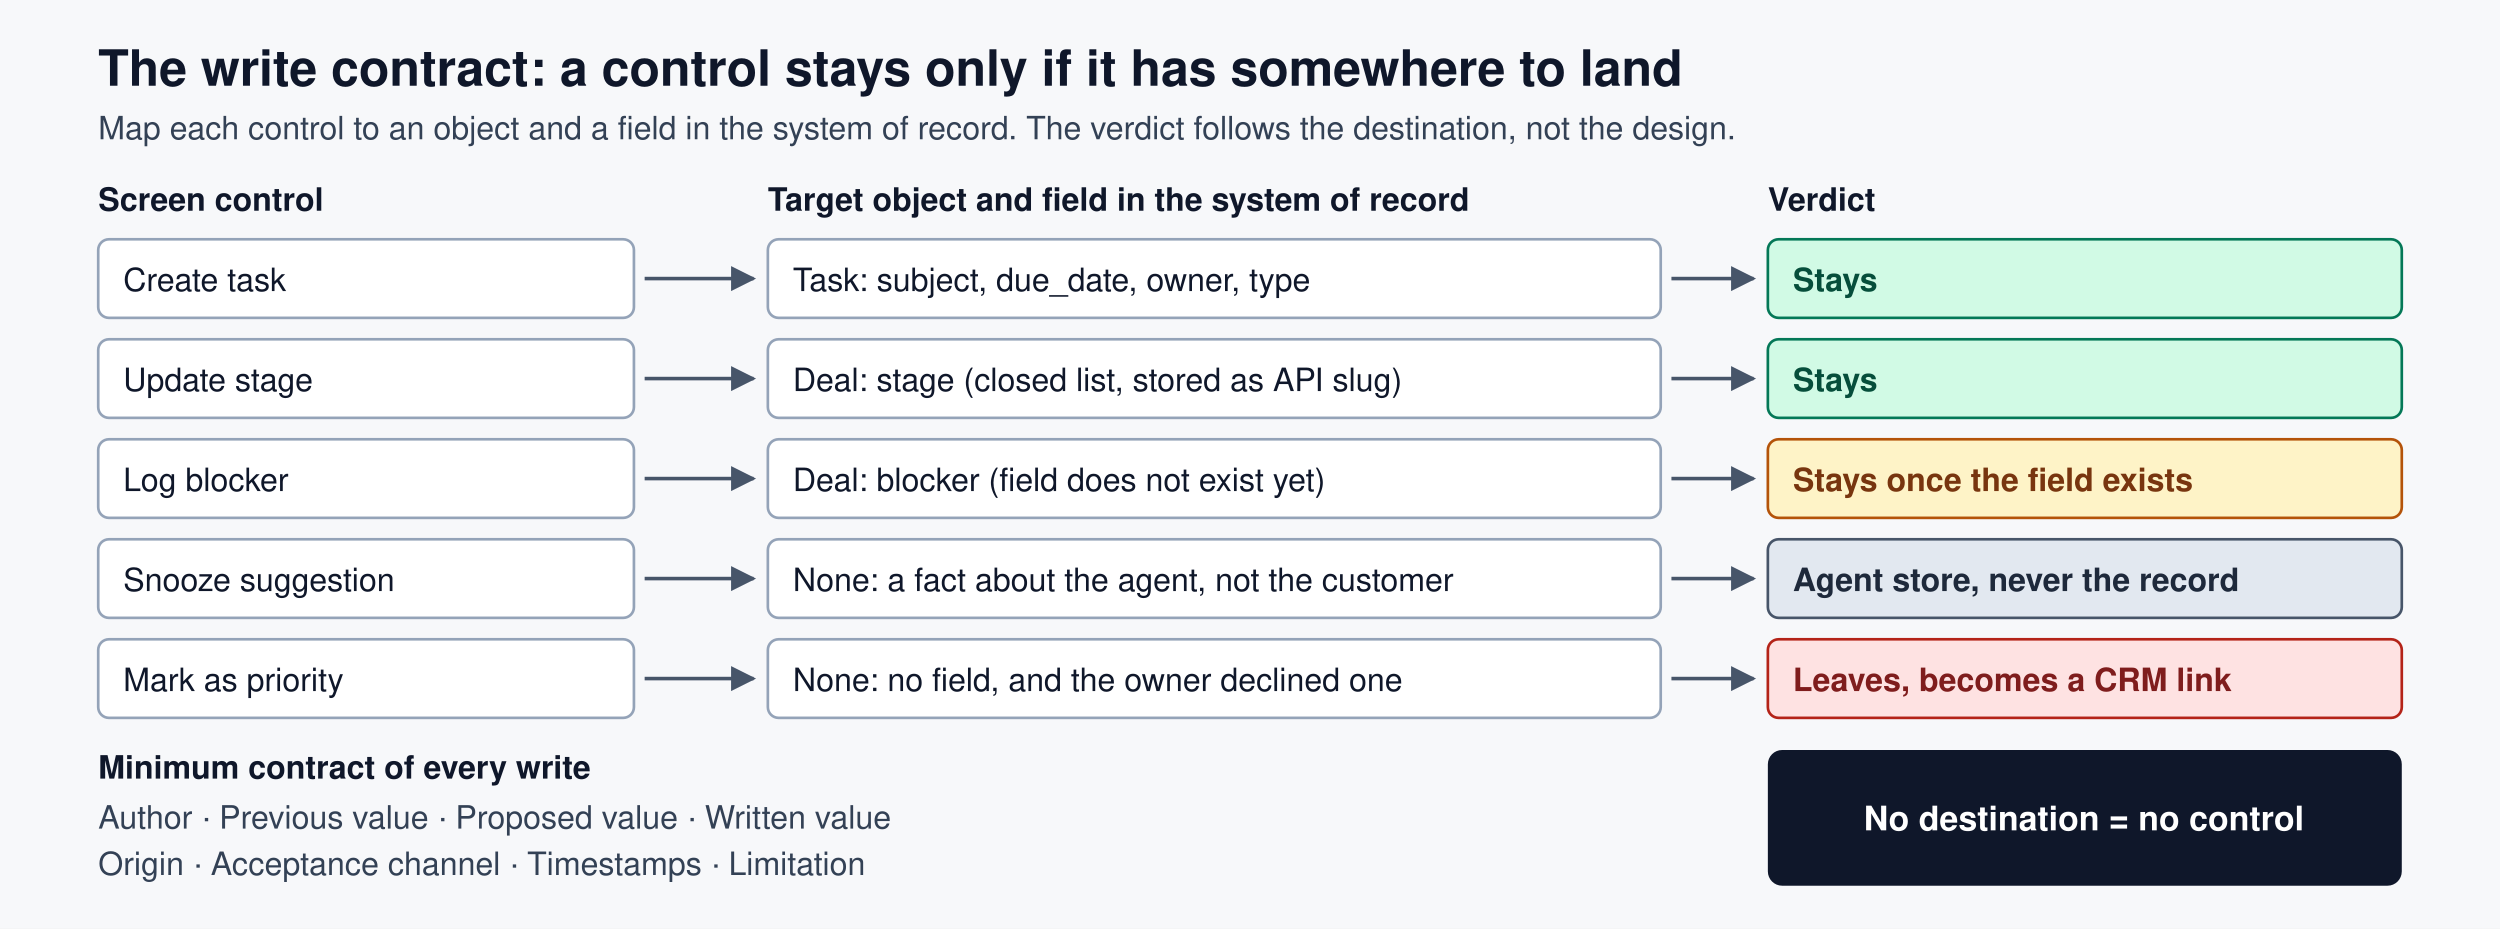
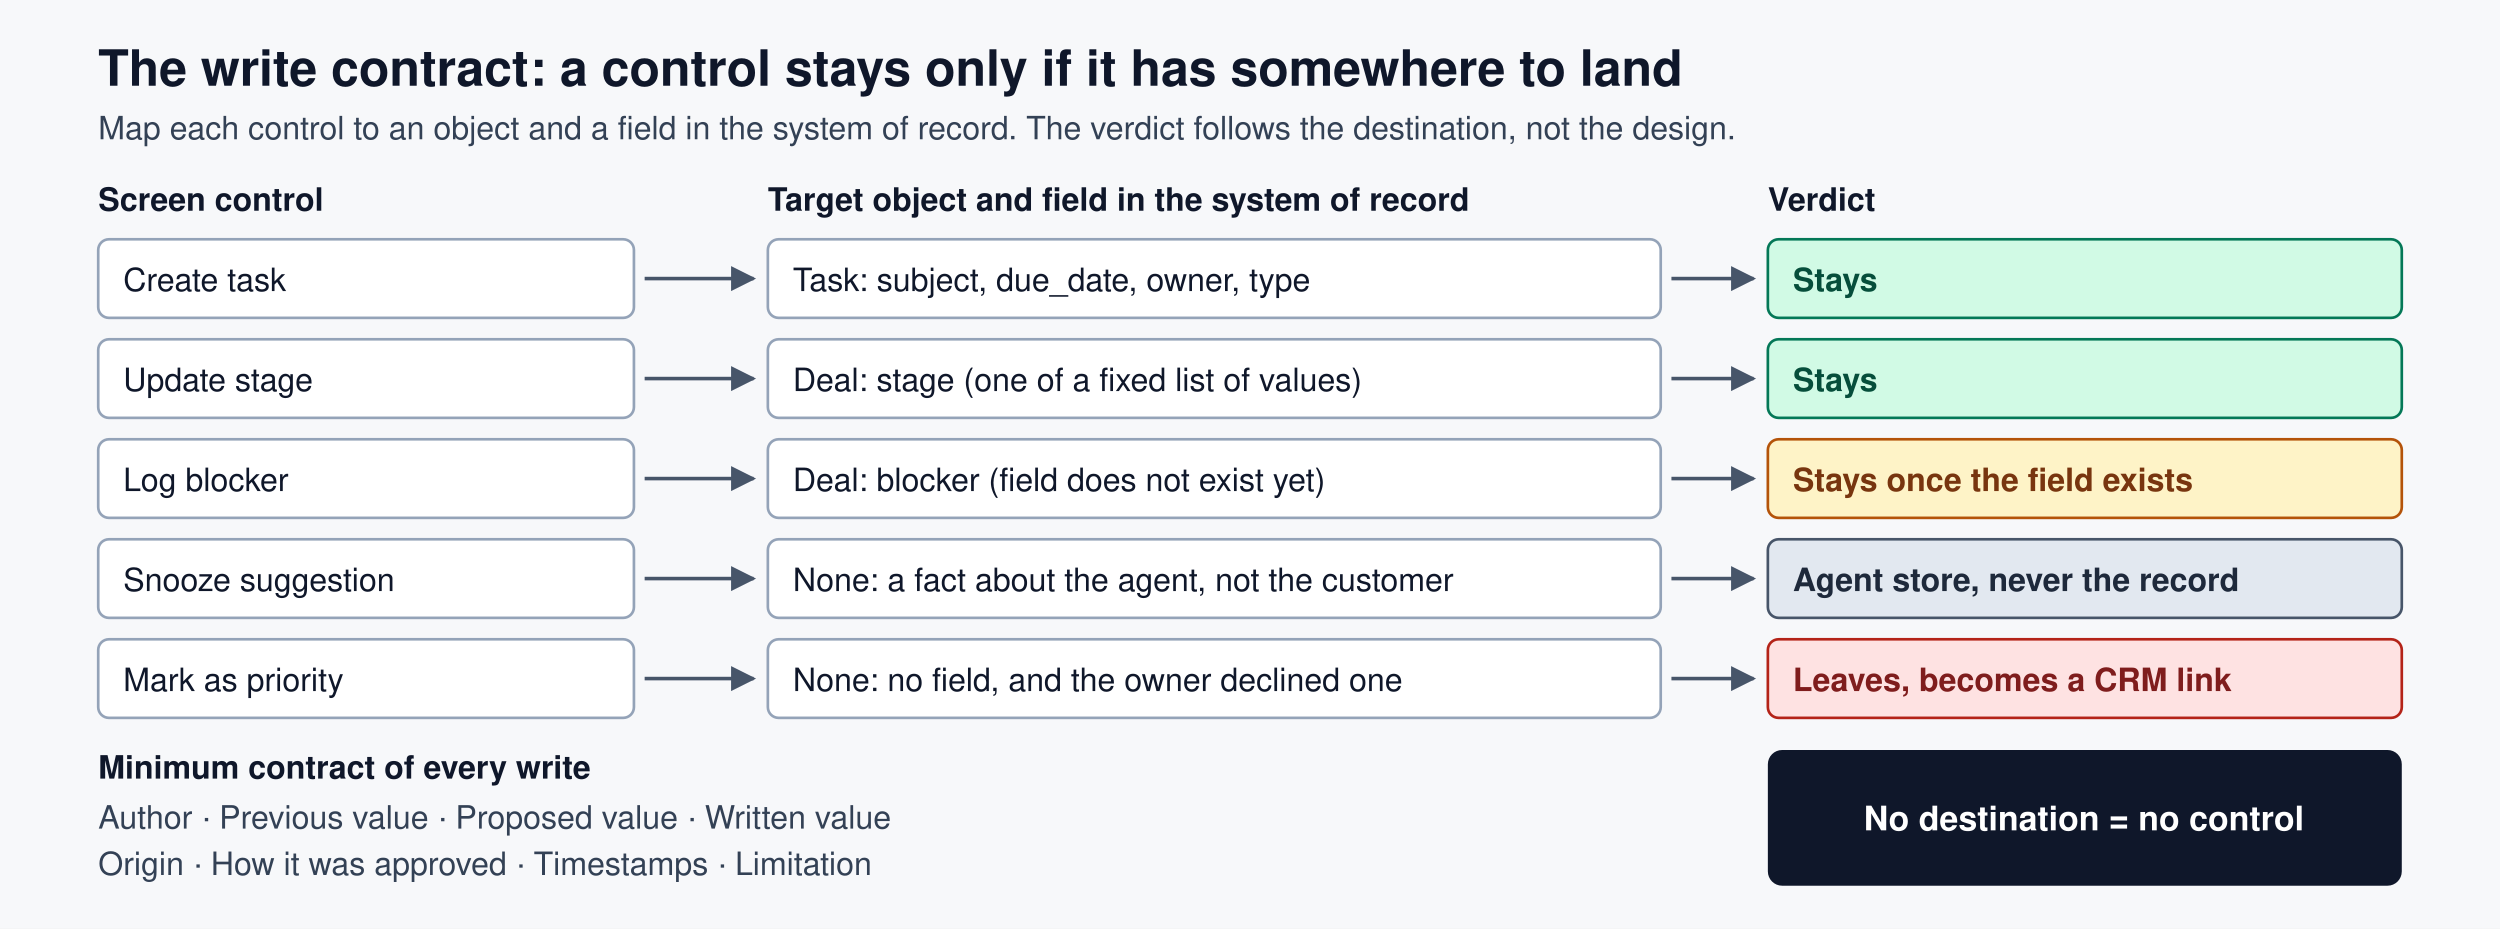
<svg xmlns="http://www.w3.org/2000/svg" width="1400" height="520" viewBox="0 0 1400 520" role="img" aria-label="Write contract: each screen control mapped to an object and field in the system of record, with its verdict" font-family="Segoe UI, Helvetica, Arial, sans-serif">
  <defs>
    <marker id="arrow-gray" viewBox="0 0 10 10" refX="9" refY="5" markerWidth="7" markerHeight="7" orient="auto">
      <path d="M 0 0 L 10 5 L 0 10 z" fill="#475569" />
    </marker>
  </defs>
  <rect width="1400" height="520" fill="#f7f8fa" />
  <text x="55" y="48" font-size="28" font-weight="700" fill="#0f172a">The write contract: a control stays only if it has somewhere to land</text>
  <text x="55" y="78" font-size="18" fill="#334155">Map each control to an object and a field in the system of record. The verdict follows the destination, not the design.</text>
  <text x="55" y="118" font-size="18" font-weight="700" fill="#0f172a">Screen control</text>
  <text x="430" y="118" font-size="18" font-weight="700" fill="#0f172a">Target object and field in the system of record</text>
  <text x="990" y="118" font-size="18" font-weight="700" fill="#0f172a">Verdict</text>
  <rect x="55" y="134" width="300" height="44" rx="6" fill="#ffffff" stroke="#94a3b8" stroke-width="1.5" />
  <text x="69" y="163" font-size="18" fill="#0f172a">Create task</text>
  <line x1="361" y1="156" x2="422" y2="156" stroke="#475569" stroke-width="2" marker-end="url(#arrow-gray)" />
  <rect x="430" y="134" width="500" height="44" rx="6" fill="#ffffff" stroke="#94a3b8" stroke-width="1.5" />
  <text x="444" y="163" font-size="18" fill="#0f172a">Task: subject, due_date, owner, type</text>
  <line x1="936" y1="156" x2="982" y2="156" stroke="#475569" stroke-width="2" marker-end="url(#arrow-gray)" />
  <rect x="990" y="134" width="355" height="44" rx="6" fill="#d1fae5" stroke="#047857" stroke-width="1.5" />
  <text x="1004" y="163" font-size="18" font-weight="700" fill="#064e3b">Stays</text>
  <rect x="55" y="190" width="300" height="44" rx="6" fill="#ffffff" stroke="#94a3b8" stroke-width="1.5" />
  <text x="69" y="219" font-size="18" fill="#0f172a">Update stage</text>
  <line x1="361" y1="212" x2="422" y2="212" stroke="#475569" stroke-width="2" marker-end="url(#arrow-gray)" />
  <rect x="430" y="190" width="500" height="44" rx="6" fill="#ffffff" stroke="#94a3b8" stroke-width="1.5" />
-   <text x="444" y="219" font-size="18" fill="#0f172a">Deal: stage (closed list, stored as API slug)</text>
+   <text x="444" y="219" font-size="18" fill="#0f172a">Deal: stage (one of a fixed list of values)</text>
  <line x1="936" y1="212" x2="982" y2="212" stroke="#475569" stroke-width="2" marker-end="url(#arrow-gray)" />
  <rect x="990" y="190" width="355" height="44" rx="6" fill="#d1fae5" stroke="#047857" stroke-width="1.5" />
  <text x="1004" y="219" font-size="18" font-weight="700" fill="#064e3b">Stays</text>
  <rect x="55" y="246" width="300" height="44" rx="6" fill="#ffffff" stroke="#94a3b8" stroke-width="1.5" />
  <text x="69" y="275" font-size="18" fill="#0f172a">Log blocker</text>
  <line x1="361" y1="268" x2="422" y2="268" stroke="#475569" stroke-width="2" marker-end="url(#arrow-gray)" />
  <rect x="430" y="246" width="500" height="44" rx="6" fill="#ffffff" stroke="#94a3b8" stroke-width="1.5" />
  <text x="444" y="275" font-size="18" fill="#0f172a">Deal: blocker (field does not exist yet)</text>
  <line x1="936" y1="268" x2="982" y2="268" stroke="#475569" stroke-width="2" marker-end="url(#arrow-gray)" />
  <rect x="990" y="246" width="355" height="44" rx="6" fill="#fef3c7" stroke="#b45309" stroke-width="1.5" />
  <text x="1004" y="275" font-size="18" font-weight="700" fill="#78350f">Stays once the field exists</text>
  <rect x="55" y="302" width="300" height="44" rx="6" fill="#ffffff" stroke="#94a3b8" stroke-width="1.5" />
  <text x="69" y="331" font-size="18" fill="#0f172a">Snooze suggestion</text>
  <line x1="361" y1="324" x2="422" y2="324" stroke="#475569" stroke-width="2" marker-end="url(#arrow-gray)" />
  <rect x="430" y="302" width="500" height="44" rx="6" fill="#ffffff" stroke="#94a3b8" stroke-width="1.5" />
  <text x="444" y="331" font-size="18" fill="#0f172a">None: a fact about the agent, not the customer</text>
  <line x1="936" y1="324" x2="982" y2="324" stroke="#475569" stroke-width="2" marker-end="url(#arrow-gray)" />
  <rect x="990" y="302" width="355" height="44" rx="6" fill="#e2e8f0" stroke="#475569" stroke-width="1.5" />
  <text x="1004" y="331" font-size="18" font-weight="700" fill="#1e293b">Agent store, never the record</text>
  <rect x="55" y="358" width="300" height="44" rx="6" fill="#ffffff" stroke="#94a3b8" stroke-width="1.5" />
  <text x="69" y="387" font-size="18" fill="#0f172a">Mark as priority</text>
  <line x1="361" y1="380" x2="422" y2="380" stroke="#475569" stroke-width="2" marker-end="url(#arrow-gray)" />
  <rect x="430" y="358" width="500" height="44" rx="6" fill="#ffffff" stroke="#94a3b8" stroke-width="1.5" />
  <text x="444" y="387" font-size="18" fill="#0f172a">None: no field, and the owner declined one</text>
  <line x1="936" y1="380" x2="982" y2="380" stroke="#475569" stroke-width="2" marker-end="url(#arrow-gray)" />
  <rect x="990" y="358" width="355" height="44" rx="6" fill="#fee2e2" stroke="#b42318" stroke-width="1.5" />
  <text x="1004" y="387" font-size="18" font-weight="700" fill="#7f1d1d">Leaves, becomes a CRM link</text>
  <text x="55" y="436" font-size="18" font-weight="700" fill="#0f172a">Minimum contract of every write</text>
  <text x="55" y="464" font-size="18" fill="#334155">Author · Previous value · Proposed value · Written value</text>
-   <text x="55" y="490" font-size="18" fill="#334155">Origin · Acceptance channel · Timestamps · Limitation</text>
+   <text x="55" y="490" font-size="18" fill="#334155">Origin · How it was approved · Timestamps · Limitation</text>
  <rect x="990" y="420" width="355" height="76" rx="8" fill="#0f172a" />
  <text x="1167" y="465" font-size="19" font-weight="700" fill="#ffffff" text-anchor="middle">No destination = no control</text>
</svg>
